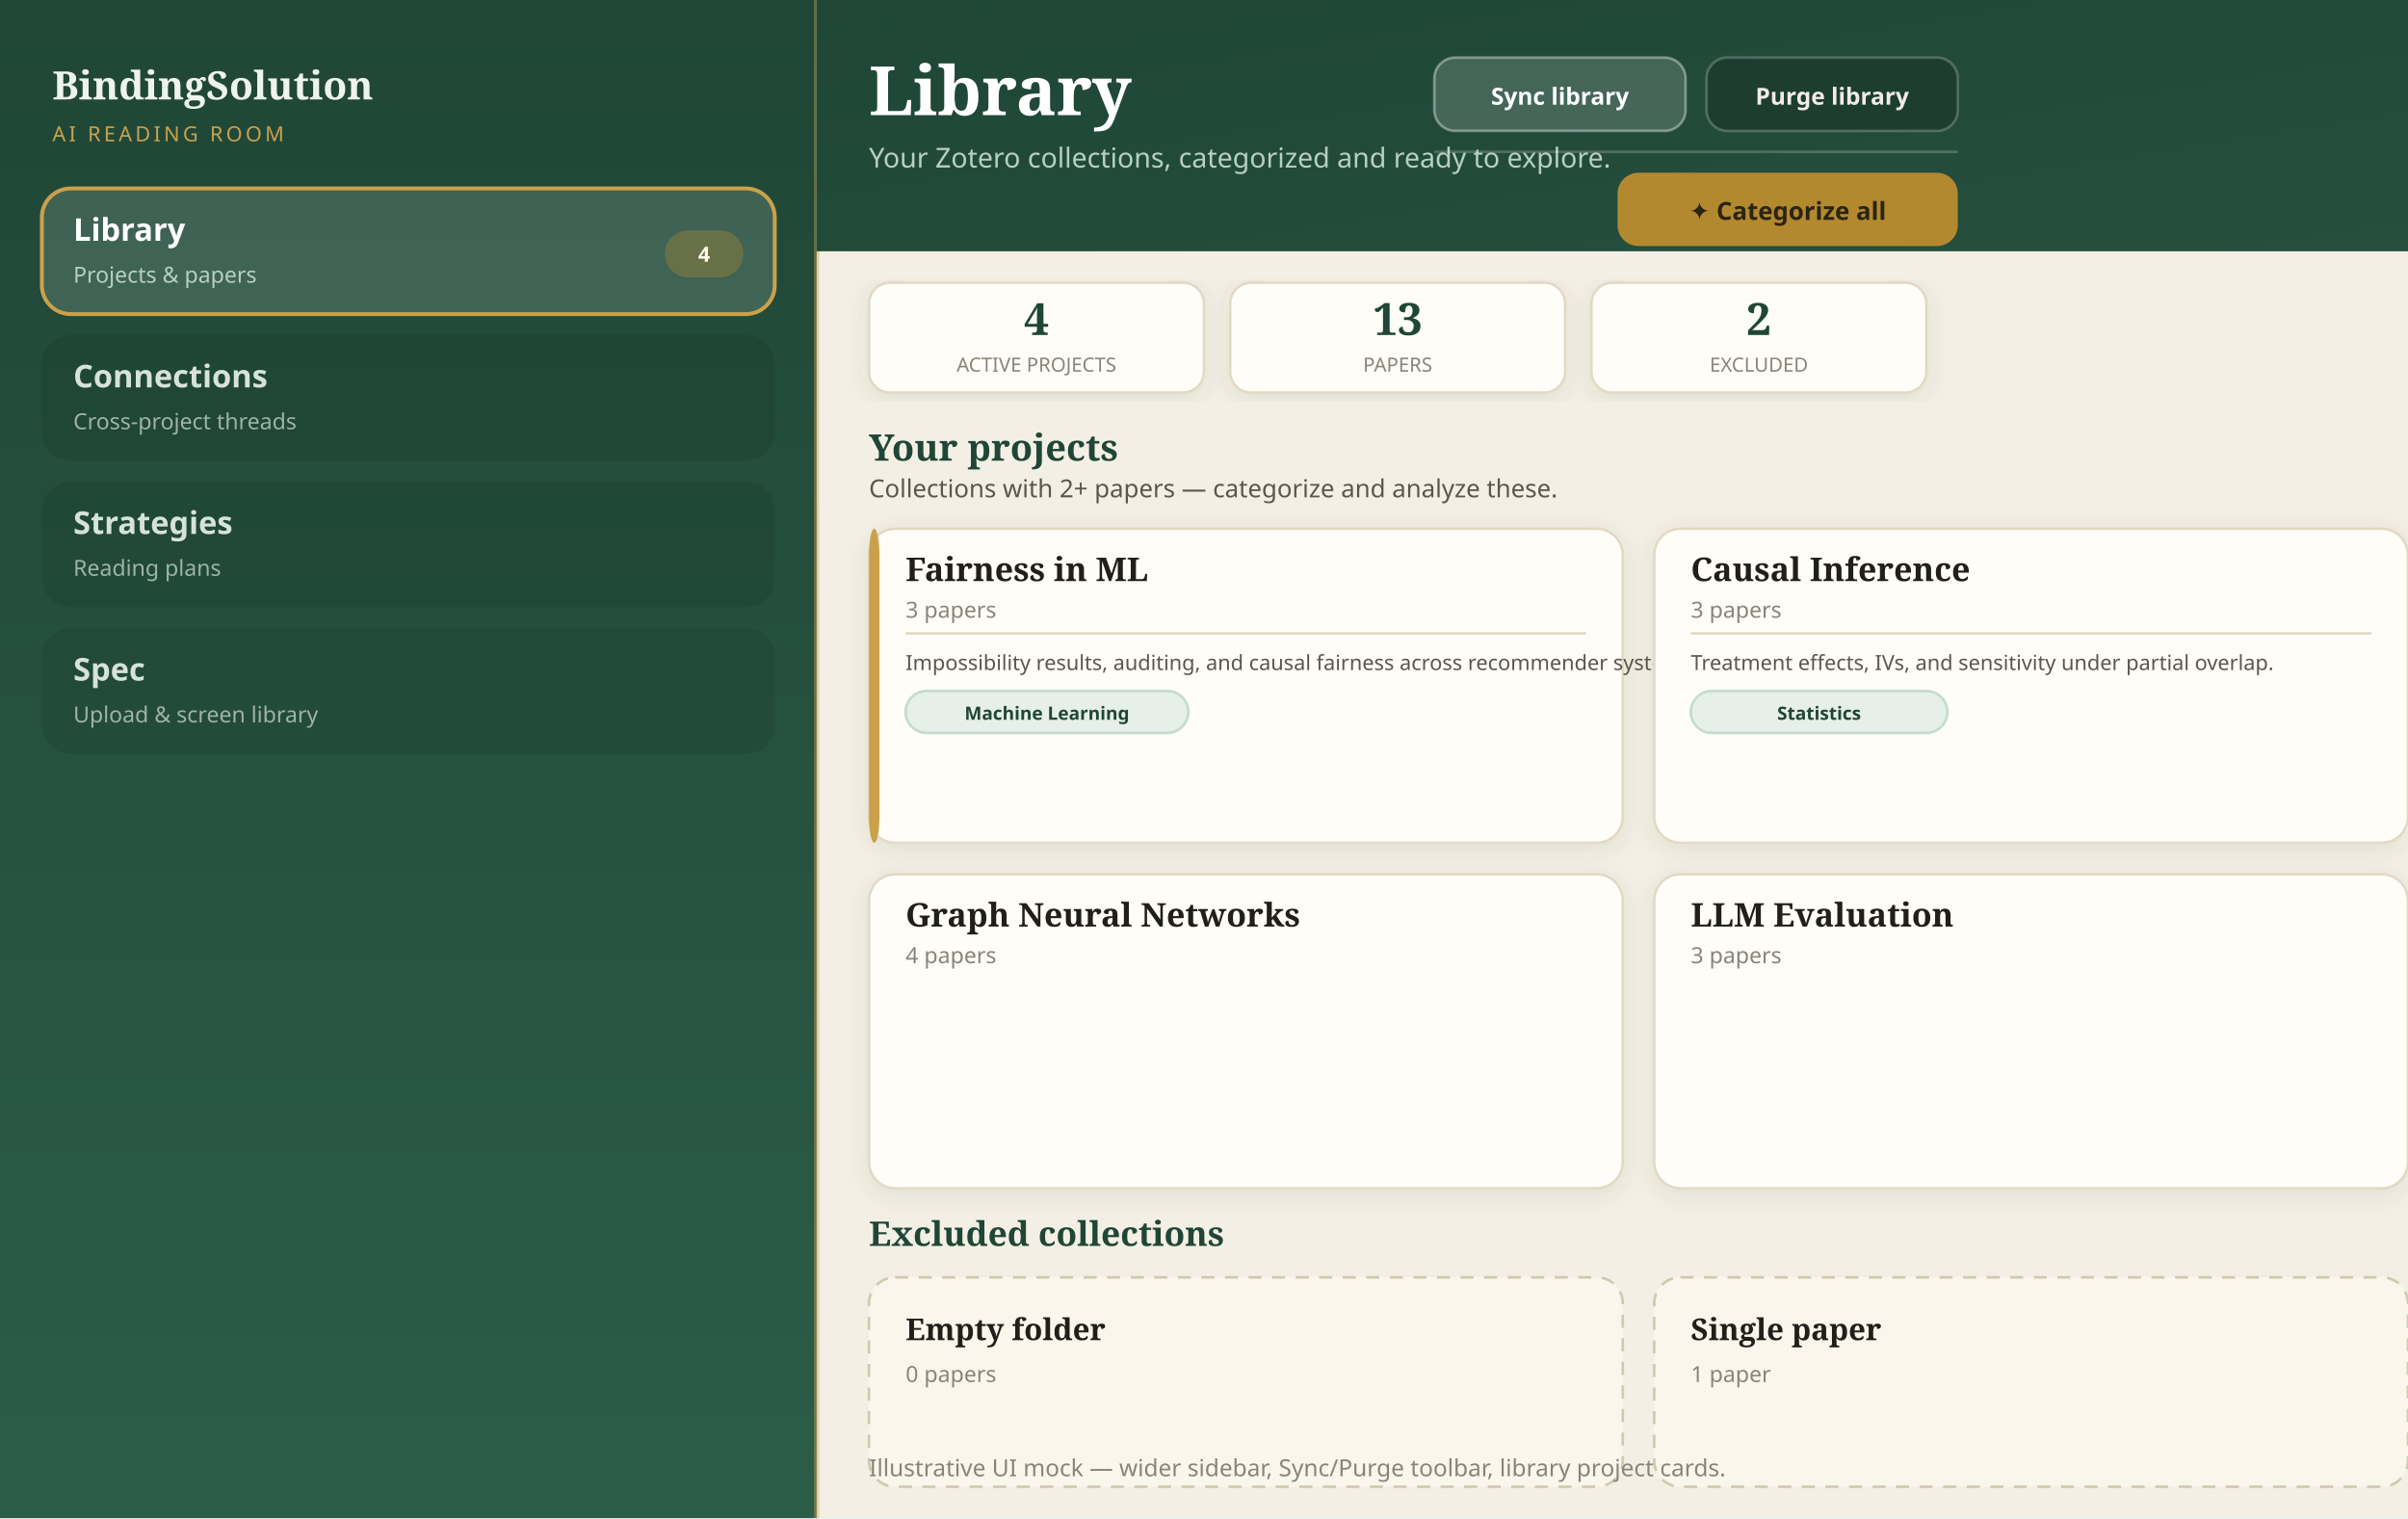
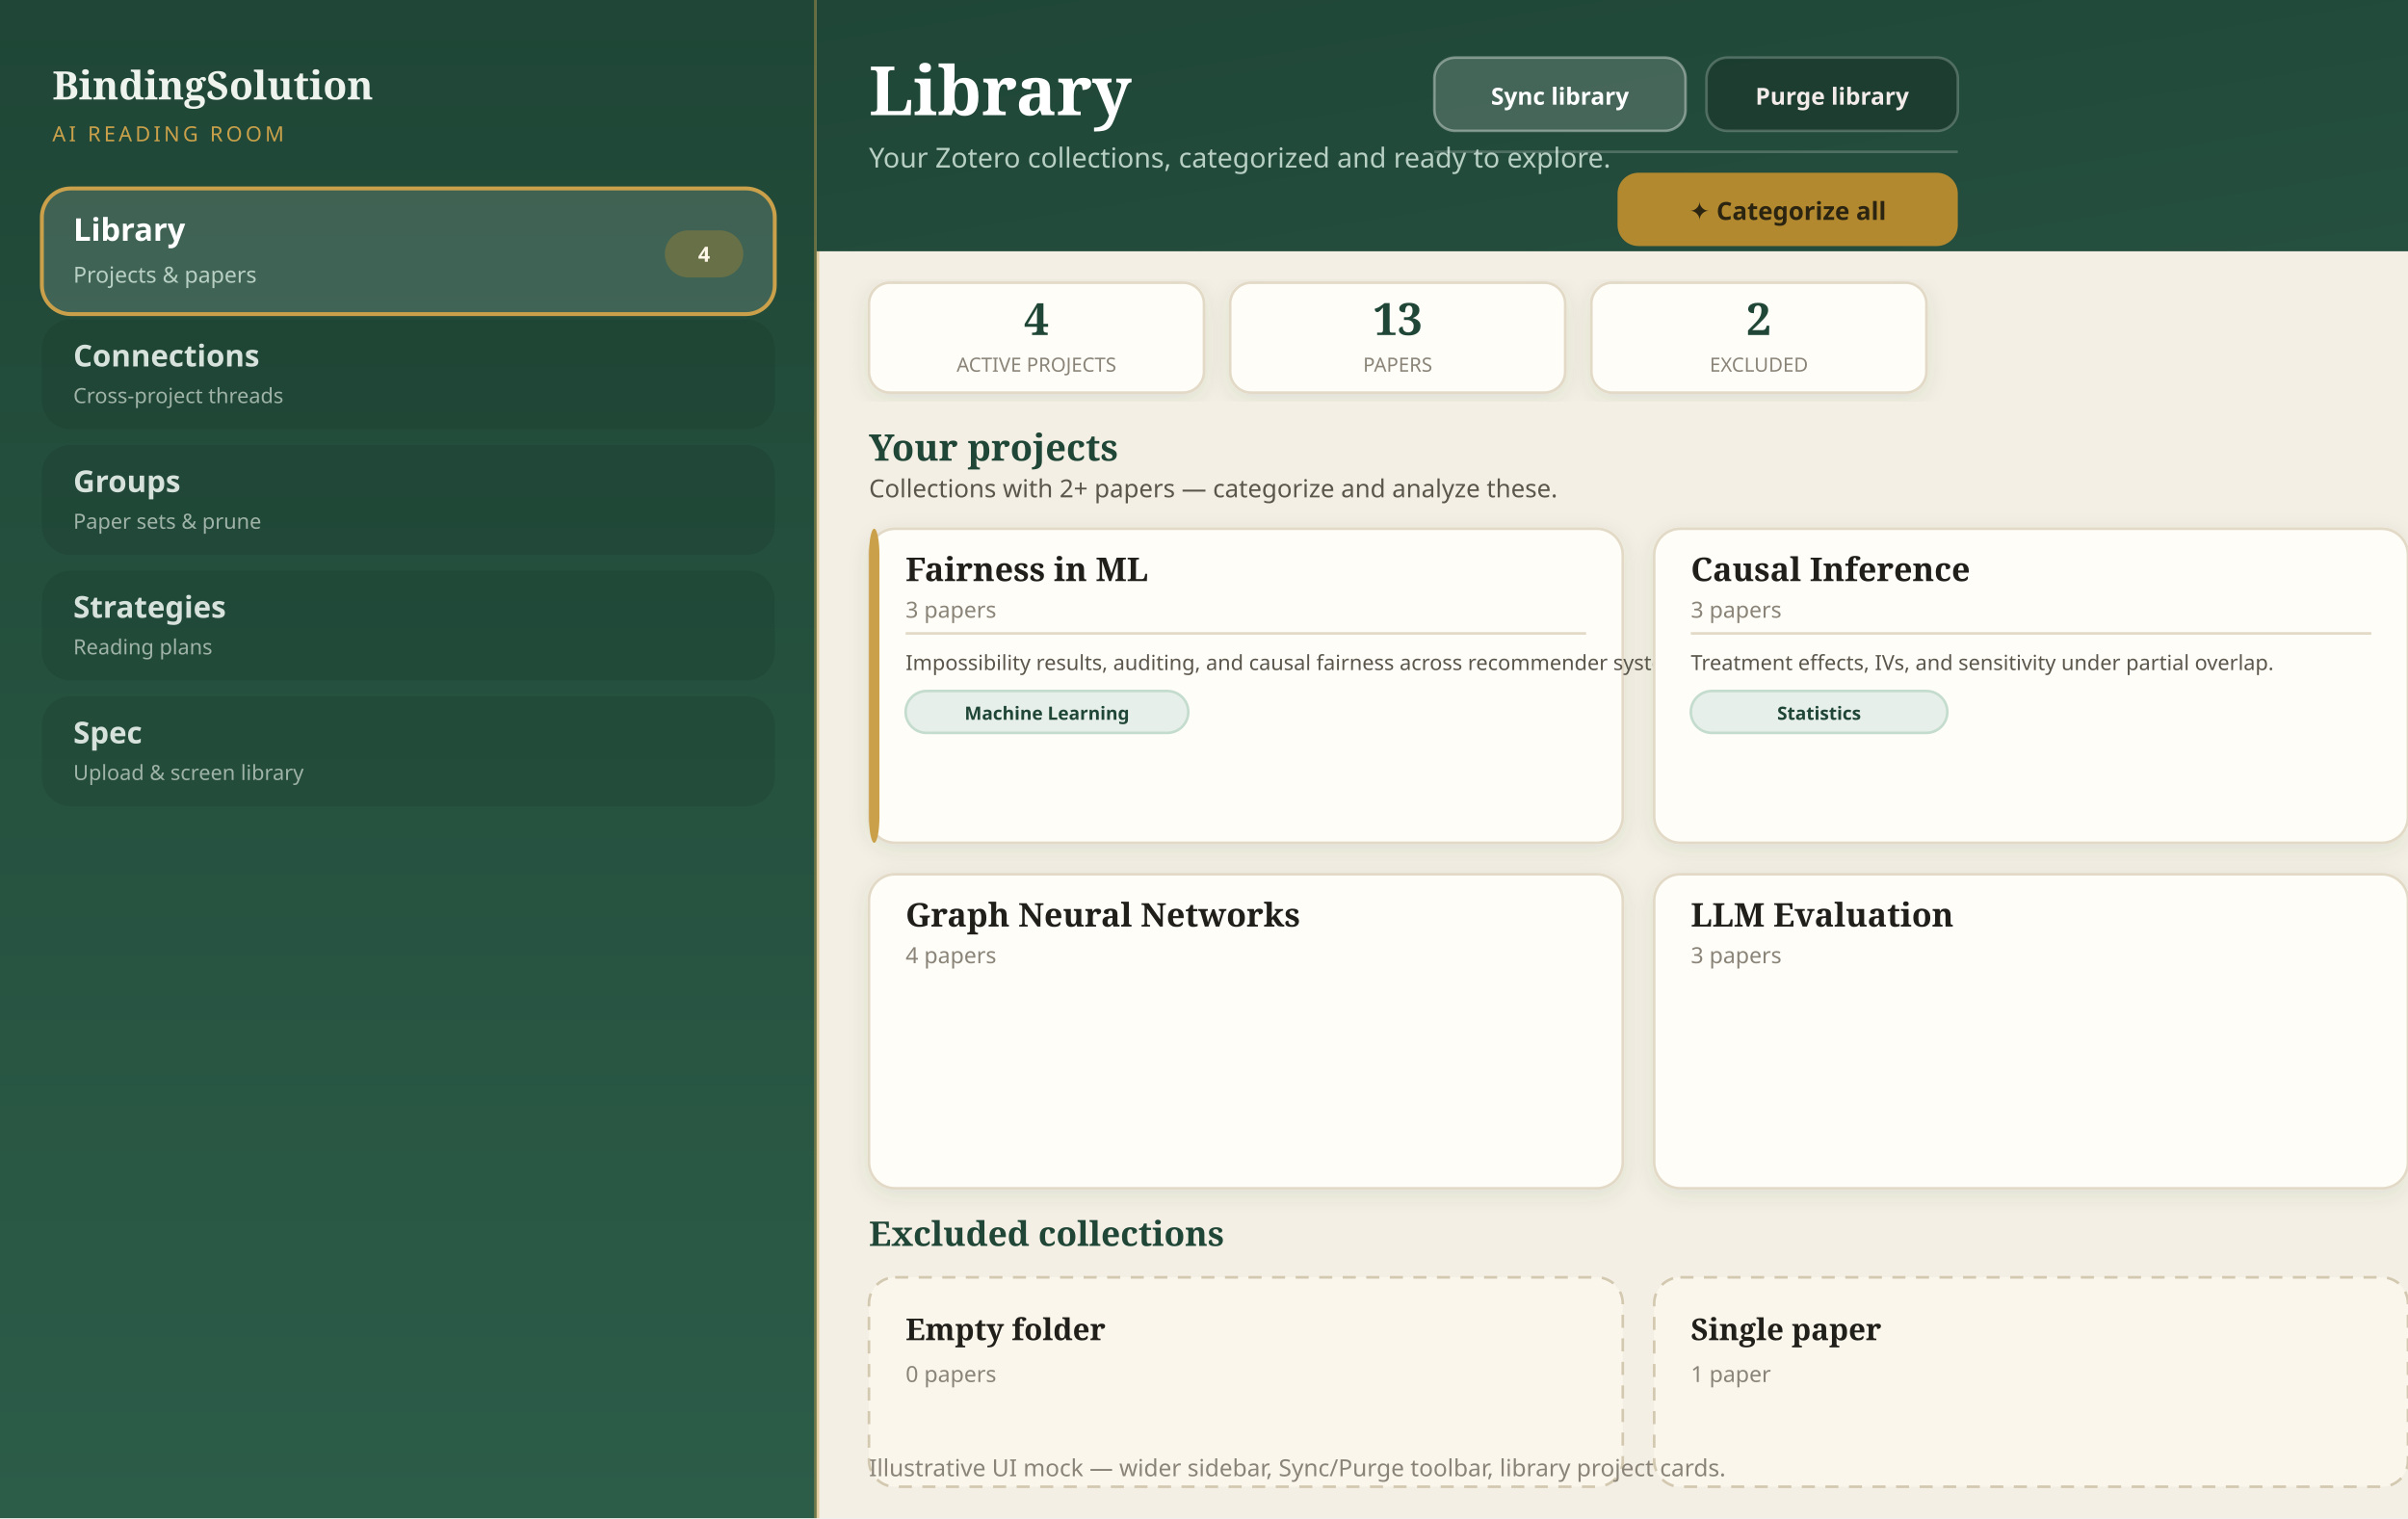
<svg xmlns="http://www.w3.org/2000/svg" viewBox="0 0 920 580" width="920" height="580" role="img" aria-label="BindingSolution library view">
  <defs>
    <linearGradient id="green" x1="0" y1="0" x2="0" y2="1">
      <stop offset="0" stop-color="#1f4636" />
      <stop offset="1" stop-color="#2c5d49" />
    </linearGradient>
    <linearGradient id="hero" x1="0" y1="0" x2="1" y2="1">
      <stop offset="0" stop-color="#1f4636" />
      <stop offset="1" stop-color="#254f3f" />
    </linearGradient>
    <filter id="shadow" x="-8%" y="-8%" width="116%" height="116%">
      <feDropShadow dx="0" dy="2" stdDeviation="4" flood-color="#1f4636" flood-opacity="0.1" />
    </filter>
  </defs>
  <rect width="920" height="580" fill="#f4efe4" />
  <rect x="0" y="0" width="312" height="580" fill="url(#green)" />
  <line x1="312" y1="0" x2="312" y2="580" stroke="#caa14a" stroke-width="2" stroke-opacity="0.42" />
  <text x="20" y="38" fill="#eef3ee" font-family="Georgia, serif" font-size="15" font-weight="700">BindingSolution</text>
  <text x="20" y="54" fill="#caa14a" font-family="system-ui, sans-serif" font-size="8" letter-spacing="1.2">AI READING ROOM</text>
  <rect x="16" y="72" width="280" height="48" rx="11" fill="rgba(255,255,255,0.14)" stroke="#caa14a" stroke-width="1.5" />
  <text x="28" y="92" fill="#fff" font-family="system-ui, sans-serif" font-size="12" font-weight="600">Library</text>
  <text x="28" y="108" fill="#b8cfc4" font-family="system-ui, sans-serif" font-size="8.5">Projects &amp; papers</text>
  <rect x="254" y="88" width="30" height="18" rx="9" fill="rgba(179,137,47,0.35)" />
  <text x="269" y="100" fill="#fff8e8" font-size="8" text-anchor="middle" font-family="system-ui, sans-serif" font-weight="700">4</text>
-   <rect x="16" y="128" width="280" height="48" rx="11" fill="rgba(0,0,0,0.08)" />
-   <text x="28" y="148" fill="#d6e2db" font-family="system-ui, sans-serif" font-size="12" font-weight="600">Connections</text>
-   <text x="28" y="164" fill="#9fb3a8" font-family="system-ui, sans-serif" font-size="8.5">Cross-project threads</text>
-   <rect x="16" y="184" width="280" height="48" rx="11" fill="rgba(0,0,0,0.08)" />
-   <text x="28" y="204" fill="#d6e2db" font-family="system-ui, sans-serif" font-size="12" font-weight="600">Strategies</text>
-   <text x="28" y="220" fill="#9fb3a8" font-family="system-ui, sans-serif" font-size="8.5">Reading plans</text>
-   <rect x="16" y="240" width="280" height="48" rx="11" fill="rgba(0,0,0,0.08)" />
-   <text x="28" y="260" fill="#d6e2db" font-family="system-ui, sans-serif" font-size="12" font-weight="600">Spec</text>
-   <text x="28" y="276" fill="#9fb3a8" font-family="system-ui, sans-serif" font-size="8.5">Upload &amp; screen library</text>
+   <rect x="16" y="122" width="280" height="42" rx="11" fill="rgba(0,0,0,0.08)" />
+   <text x="28" y="140" fill="#d6e2db" font-family="system-ui, sans-serif" font-size="11.5" font-weight="600">Connections</text>
+   <text x="28" y="154" fill="#9fb3a8" font-family="system-ui, sans-serif" font-size="8">Cross-project threads</text>
+   <rect x="16" y="170" width="280" height="42" rx="11" fill="rgba(0,0,0,0.08)" />
+   <text x="28" y="188" fill="#d6e2db" font-family="system-ui, sans-serif" font-size="11.5" font-weight="600">Groups</text>
+   <text x="28" y="202" fill="#9fb3a8" font-family="system-ui, sans-serif" font-size="8">Paper sets &amp; prune</text>
+   <rect x="16" y="218" width="280" height="42" rx="11" fill="rgba(0,0,0,0.08)" />
+   <text x="28" y="236" fill="#d6e2db" font-family="system-ui, sans-serif" font-size="11.5" font-weight="600">Strategies</text>
+   <text x="28" y="250" fill="#9fb3a8" font-family="system-ui, sans-serif" font-size="8">Reading plans</text>
+   <rect x="16" y="266" width="280" height="42" rx="11" fill="rgba(0,0,0,0.08)" />
+   <text x="28" y="284" fill="#d6e2db" font-family="system-ui, sans-serif" font-size="11.5" font-weight="600">Spec</text>
+   <text x="28" y="298" fill="#9fb3a8" font-family="system-ui, sans-serif" font-size="8">Upload &amp; screen library</text>
  <rect x="312" y="0" width="608" height="96" fill="url(#hero)" />
  <text x="332" y="44" fill="#fff" font-family="Georgia, serif" font-size="26" font-weight="600">Library</text>
  <text x="332" y="64" fill="#b8cfc4" font-family="system-ui, sans-serif" font-size="10.5">Your Zotero collections, categorized and ready to explore.</text>
  <rect x="548" y="22" width="96" height="28" rx="8" fill="rgba(255,255,255,0.16)" stroke="rgba(255,255,255,0.38)" />
  <text x="596" y="40" fill="#fff" font-family="system-ui, sans-serif" font-size="9" font-weight="600" text-anchor="middle">Sync library</text>
  <rect x="652" y="22" width="96" height="28" rx="8" fill="rgba(0,0,0,0.18)" stroke="rgba(255,255,255,0.22)" />
  <text x="700" y="40" fill="#f2ebe9" font-family="system-ui, sans-serif" font-size="9" font-weight="600" text-anchor="middle">Purge library</text>
  <line x1="548" y1="58" x2="748" y2="58" stroke="rgba(255,255,255,0.2)" />
  <rect x="618" y="66" width="130" height="28" rx="8" fill="#b3892f" />
  <text x="683" y="84" fill="#2b2410" font-family="system-ui, sans-serif" font-size="9.5" font-weight="700" text-anchor="middle">✦ Categorize all</text>
  <g transform="translate(332, 108)">
    <rect x="0" y="0" width="128" height="42" rx="8" fill="#fffdf8" stroke="#e2d9c6" filter="url(#shadow)" />
    <text x="64" y="20" fill="#1f4636" font-size="17" font-weight="700" text-anchor="middle" font-family="Georgia, serif">4</text>
    <text x="64" y="34" fill="#8a8478" font-size="7.5" text-anchor="middle" font-family="system-ui, sans-serif">ACTIVE PROJECTS</text>
    <rect x="138" y="0" width="128" height="42" rx="8" fill="#fffdf8" stroke="#e2d9c6" filter="url(#shadow)" />
    <text x="202" y="20" fill="#1f4636" font-size="17" font-weight="700" text-anchor="middle" font-family="Georgia, serif">13</text>
    <text x="202" y="34" fill="#8a8478" font-size="7.5" text-anchor="middle" font-family="system-ui, sans-serif">PAPERS</text>
    <rect x="276" y="0" width="128" height="42" rx="8" fill="#fffdf8" stroke="#e2d9c6" filter="url(#shadow)" />
    <text x="340" y="20" fill="#1f4636" font-size="17" font-weight="700" text-anchor="middle" font-family="Georgia, serif">2</text>
    <text x="340" y="34" fill="#8a8478" font-size="7.5" text-anchor="middle" font-family="system-ui, sans-serif">EXCLUDED</text>
    <text x="0" y="68" fill="#1f4636" font-family="Georgia, serif" font-size="14" font-weight="600">Your projects</text>
    <text x="0" y="82" fill="#5a564c" font-family="system-ui, sans-serif" font-size="9.5">Collections with 2+ papers — categorize and analyze these.</text>
    <rect x="0" y="94" width="288" height="120" rx="10" fill="#fffdf8" stroke="#e2d9c6" filter="url(#shadow)" />
    <rect x="0" y="94" width="4" height="120" rx="10" fill="#caa14a" />
    <text x="14" y="114" fill="#211f1a" font-family="Georgia, serif" font-size="12.5" font-weight="600">Fairness in ML</text>
    <text x="14" y="128" fill="#8a8478" font-family="system-ui, sans-serif" font-size="8.5">3 papers</text>
    <line x1="14" y1="134" x2="274" y2="134" stroke="#e2d9c6" />
    <text x="14" y="148" fill="#5a564c" font-family="system-ui, sans-serif" font-size="8">Impossibility results, auditing, and causal fairness across recommender systems.</text>
    <rect x="14" y="156" width="108" height="16" rx="8" fill="#e6efe9" stroke="#c4dccd" />
    <text x="68" y="167" fill="#1f4636" font-size="7" text-anchor="middle" font-family="system-ui, sans-serif" font-weight="600">Machine Learning</text>
    <rect x="300" y="94" width="288" height="120" rx="10" fill="#fffdf8" stroke="#e2d9c6" filter="url(#shadow)" />
    <text x="314" y="114" fill="#211f1a" font-family="Georgia, serif" font-size="12.5" font-weight="600">Causal Inference</text>
    <text x="314" y="128" fill="#8a8478" font-family="system-ui, sans-serif" font-size="8.5">3 papers</text>
    <line x1="314" y1="134" x2="574" y2="134" stroke="#e2d9c6" />
    <text x="314" y="148" fill="#5a564c" font-family="system-ui, sans-serif" font-size="8">Treatment effects, IVs, and sensitivity under partial overlap.</text>
    <rect x="314" y="156" width="98" height="16" rx="8" fill="#e6efe9" stroke="#c4dccd" />
    <text x="363" y="167" fill="#1f4636" font-size="7" text-anchor="middle" font-family="system-ui, sans-serif" font-weight="600">Statistics</text>
    <rect x="0" y="226" width="288" height="120" rx="10" fill="#fffdf8" stroke="#e2d9c6" filter="url(#shadow)" />
    <text x="14" y="246" fill="#211f1a" font-family="Georgia, serif" font-size="12.5" font-weight="600">Graph Neural Networks</text>
    <text x="14" y="260" fill="#8a8478" font-family="system-ui, sans-serif" font-size="8.5">4 papers</text>
    <rect x="300" y="226" width="288" height="120" rx="10" fill="#fffdf8" stroke="#e2d9c6" filter="url(#shadow)" />
    <text x="314" y="246" fill="#211f1a" font-family="Georgia, serif" font-size="12.5" font-weight="600">LLM Evaluation</text>
    <text x="314" y="260" fill="#8a8478" font-family="system-ui, sans-serif" font-size="8.5">3 papers</text>
    <text x="0" y="368" fill="#1f4636" font-family="Georgia, serif" font-size="13" font-weight="600">Excluded collections</text>
    <rect x="0" y="380" width="288" height="80" rx="10" fill="#faf6ec" stroke="#d3c8b0" stroke-dasharray="5 4" />
    <text x="14" y="404" fill="#211f1a" font-family="Georgia, serif" font-size="11.5" font-weight="600">Empty folder</text>
    <text x="14" y="420" fill="#8a8478" font-family="system-ui, sans-serif" font-size="8.5">0 papers</text>
    <rect x="300" y="380" width="288" height="80" rx="10" fill="#faf6ec" stroke="#d3c8b0" stroke-dasharray="5 4" />
    <text x="314" y="404" fill="#211f1a" font-family="Georgia, serif" font-size="11.5" font-weight="600">Single paper</text>
    <text x="314" y="420" fill="#8a8478" font-family="system-ui, sans-serif" font-size="8.5">1 paper</text>
  </g>
  <text x="332" y="564" fill="#8a8478" font-family="system-ui, sans-serif" font-size="9">Illustrative UI mock — wider sidebar, Sync/Purge toolbar, library project cards.</text>
</svg>
